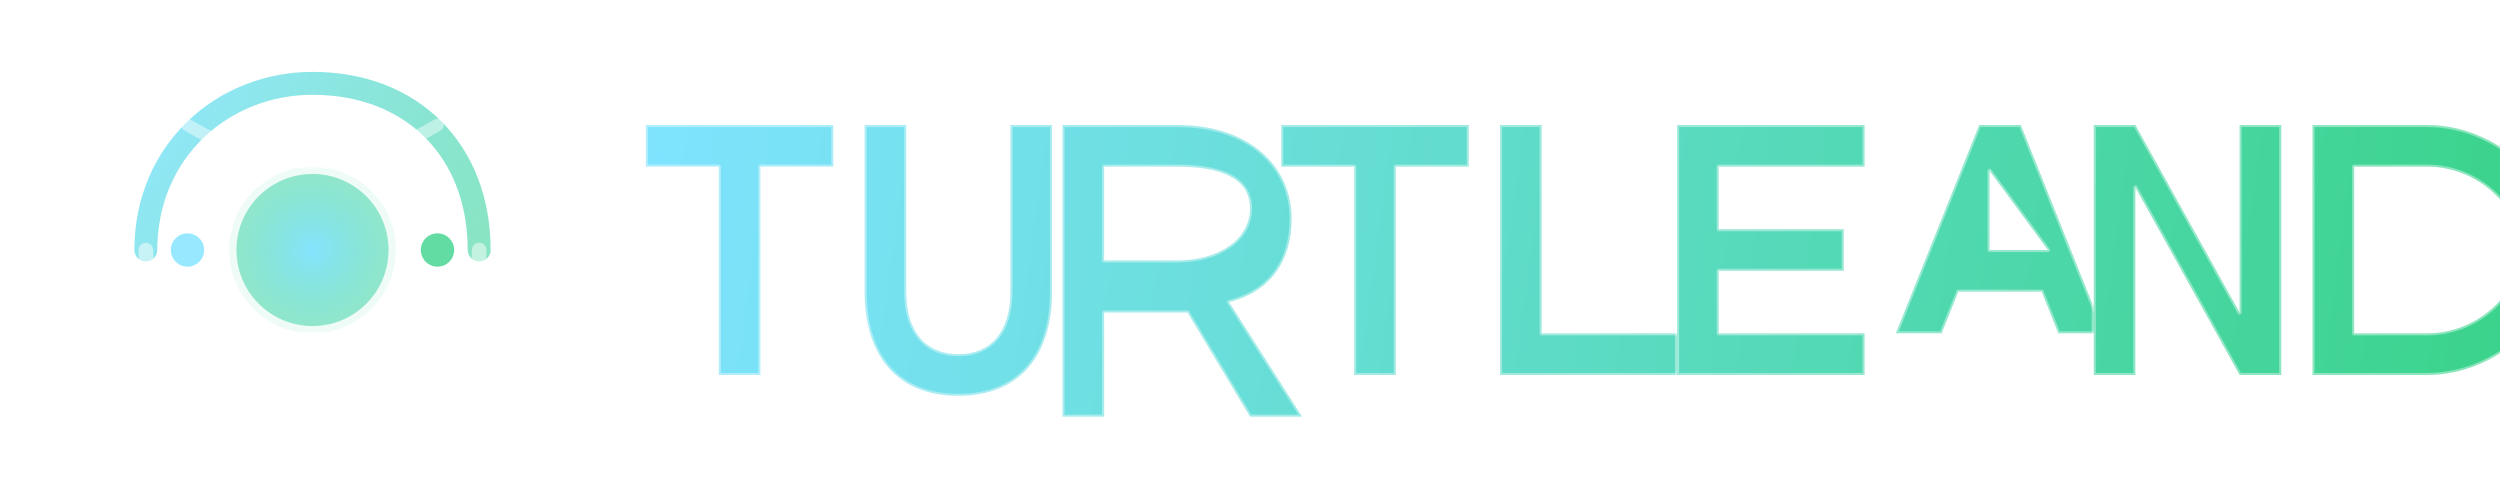
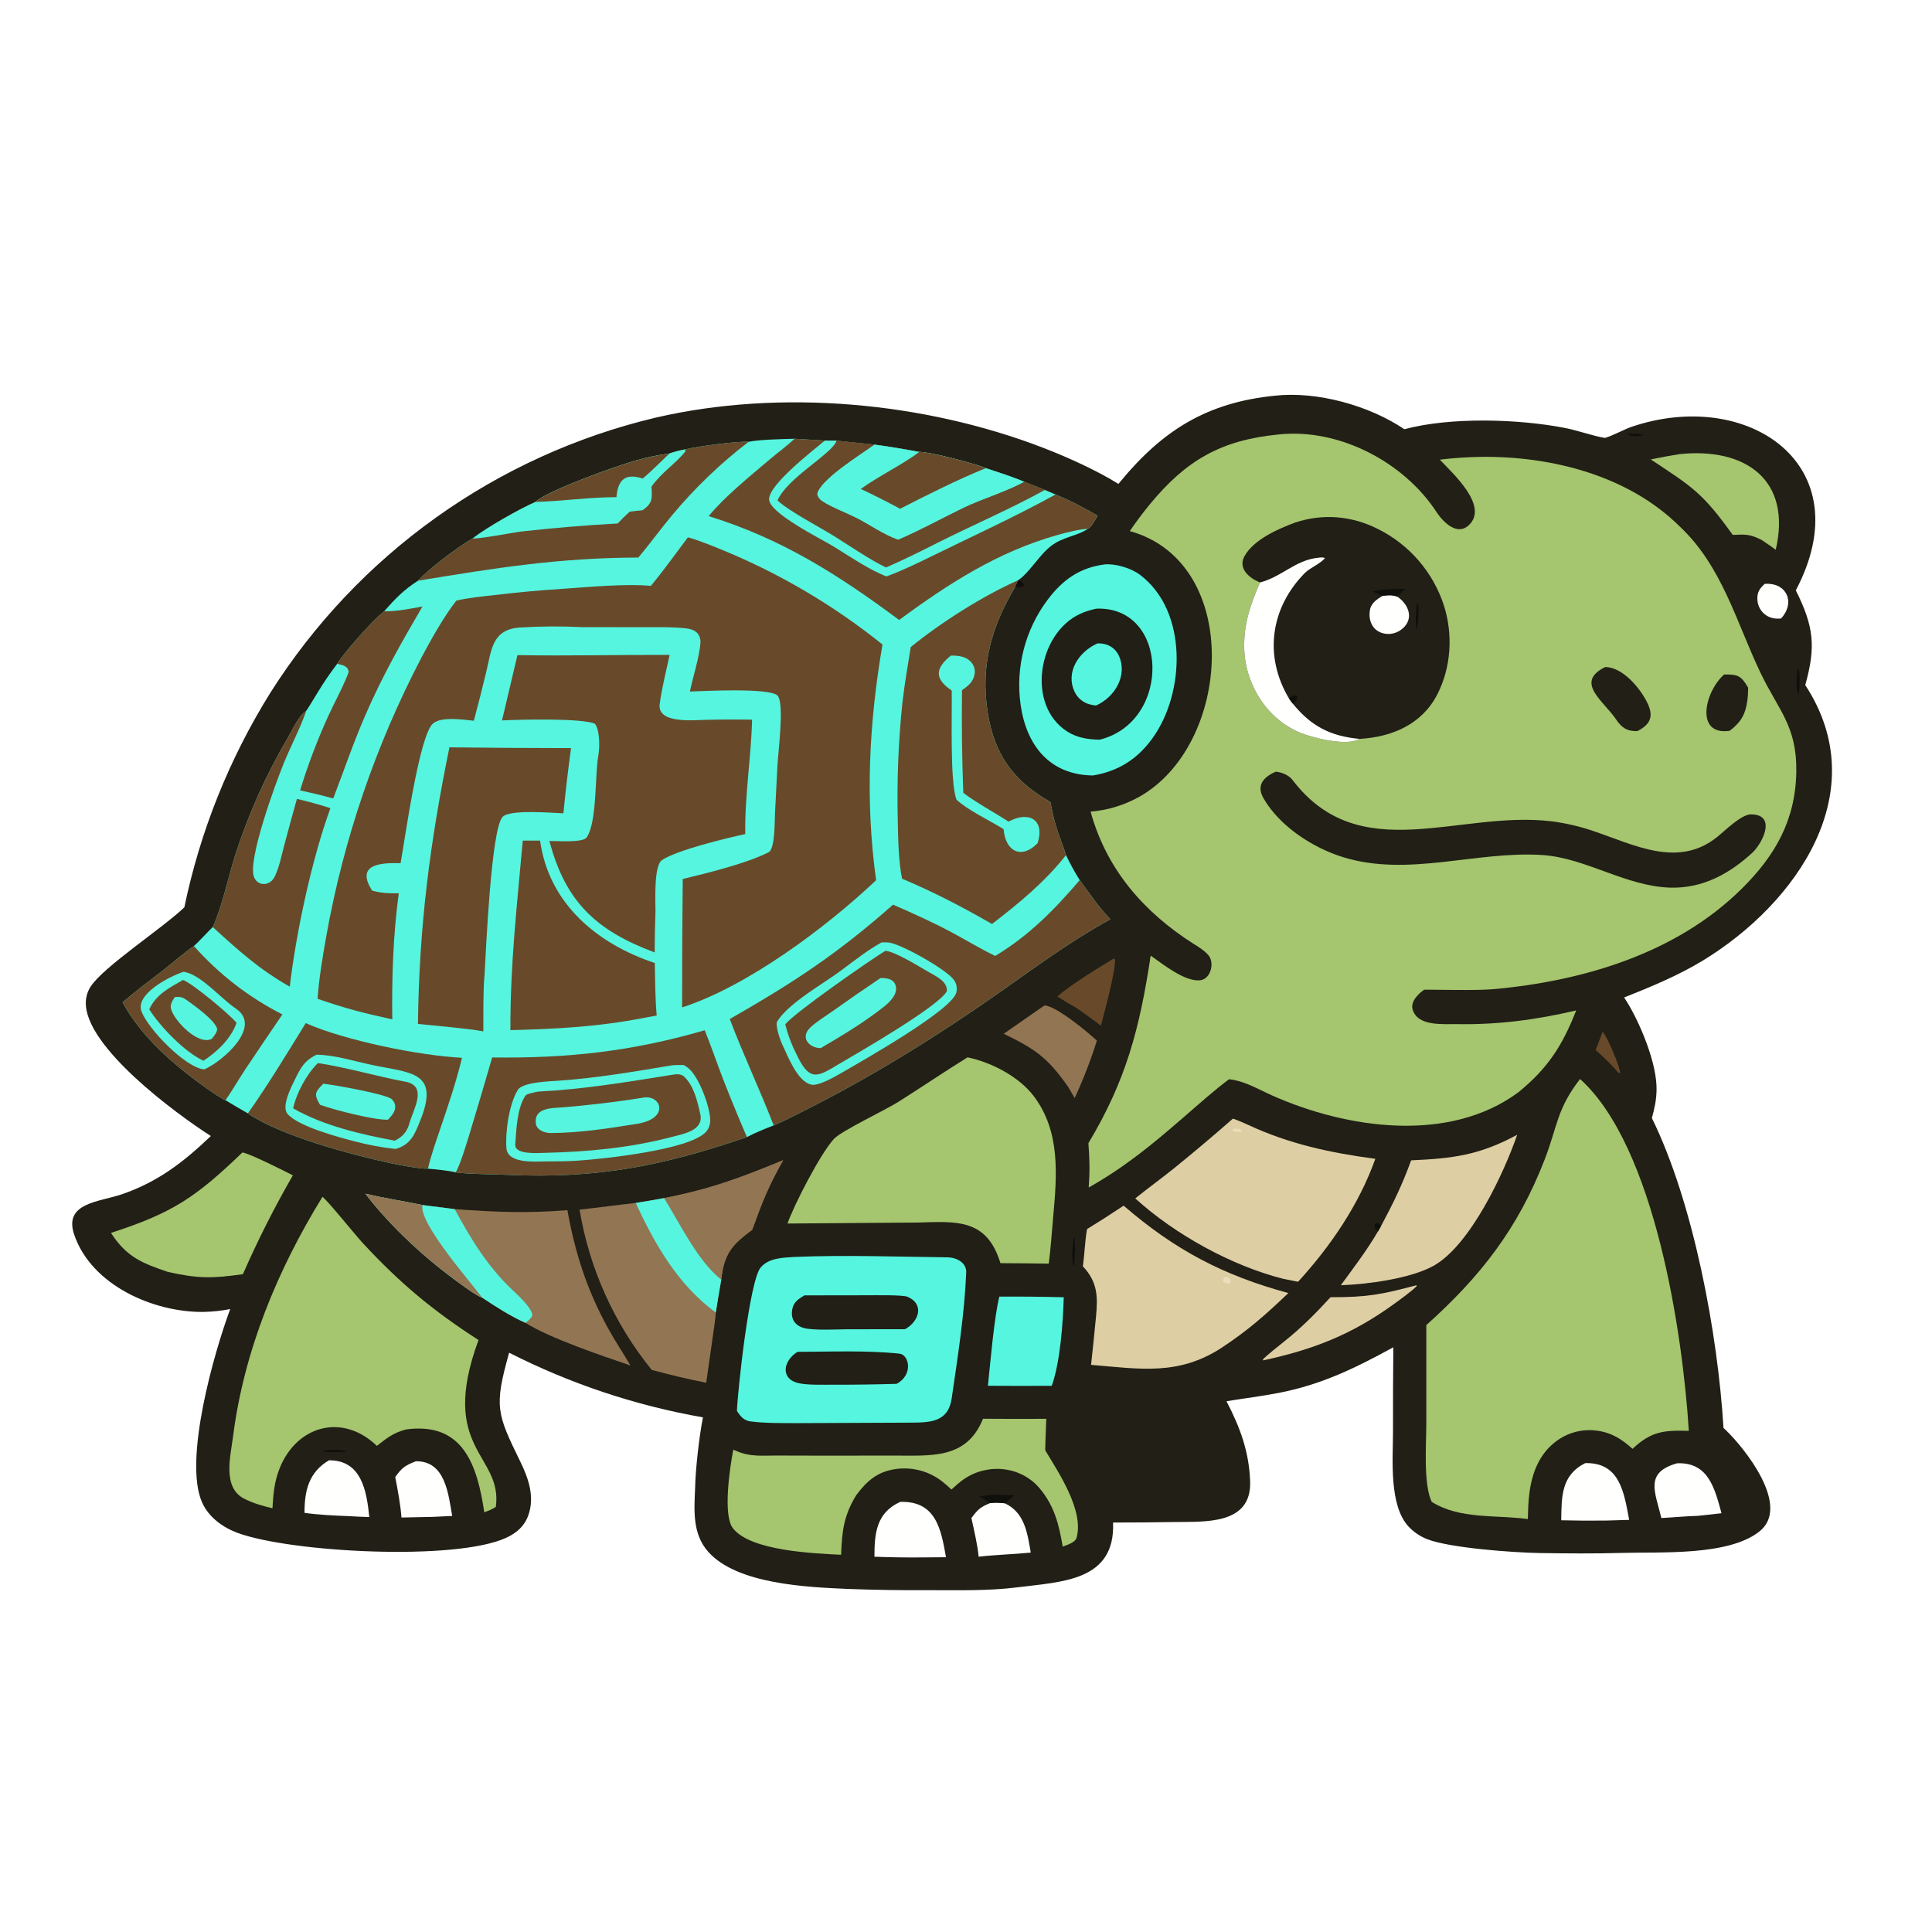
- <svg xmlns="http://www.w3.org/2000/svg" width="240" height="48" viewBox="0 0 240 48" fill="none">
-   <defs>
-     <radialGradient id="orbitCore" cx="0" cy="0" r="1" gradientUnits="userSpaceOnUse" gradientTransform="translate(30 24) scale(10)">
-       <stop stop-color="#7FE3FF" stop-opacity="0.95" />
-       <stop offset="1" stop-color="#3BD38C" stop-opacity="0.5" />
-     </radialGradient>
-     <linearGradient id="orbitArc" x1="12" y1="12" x2="48" y2="36" gradientUnits="userSpaceOnUse">
-       <stop stop-color="#7FE3FF" stop-opacity="0.85" />
-       <stop offset="1" stop-color="#3BD38C" stop-opacity="0.6" />
-     </linearGradient>
-     <linearGradient id="wordGradient" x1="62" y1="12" x2="240" y2="36" gradientUnits="userSpaceOnUse">
-       <stop stop-color="#7FE3FF" />
-       <stop offset="1" stop-color="#3BD38C" />
-     </linearGradient>
-   </defs>
-   <g id="mark" stroke-linecap="round" stroke-linejoin="round">
-     <circle cx="30" cy="24" r="8" fill="url(#orbitCore)" stroke="rgba(255,255,255,0.85)" stroke-width="1.4" />
-     <path d="M14 24c0-9.5 7.4-16 16-16 9.6 0 16 6.5 16 16" stroke="url(#orbitArc)" stroke-width="2.2" />
-     <path d="M14 24c0 9.5 7.4 16 16 16 9.6 0 16-6.5 16-16" stroke="rgba(255,255,255,0.5)" stroke-width="1.4" />
-     <path d="M18 12c4 2.4 8 3.6 12 3.6s8-1.2 12-3.6" stroke="rgba(255,255,255,0.45)" stroke-width="1.2" />
-     <path d="M18 36c4-2.4 8-3.6 12-3.6s8 1.2 12 3.6" stroke="rgba(255,255,255,0.45)" stroke-width="1.2" />
-     <circle cx="18" cy="24" r="1.6" fill="#7FE3FF" fill-opacity="0.8" />
-     <circle cx="42" cy="24" r="1.6" fill="#3BD38C" fill-opacity="0.8" />
-   </g>
-   <g id="wordmark" fill="url(#wordGradient)" stroke="rgba(255,255,255,0.4)" stroke-width="0.4" stroke-linejoin="round">
-     <path d="M62 12h18v4h-7v20h-4V16h-7z" />
-     <path d="M83 12h4v16c0 4 2 6 5 6s5-2 5-6V12h4v16c0 6-3 10-9 10s-9-4-9-10z" />
-     <path d="M102 12h11c7 0 11 4 11 9 0 4-2 7-6 8l7 11h-5l-6-10h-8v10h-4zm4 4v9h7c4 0 7-2 7-5 0-3-3-4-7-4z" />
-     <path d="M123 12h18v4h-7v20h-4V16h-7z" />
-     <path d="M144 12h4v20h14v4h-18z" />
-     <path d="M161 12h18v4h-14v6h12v4h-12v6h14v4h-18z" />
-     <path d="M182 32l8-20h4l8 20h-4.4l-1.6-4h-8l-1.6 4H182zm9-8h5.6L191 16.4z" />
-     <path d="M201 12h4l10 18V12h4v24h-4l-10-18v18h-4z" />
-     <path d="M222 12h11c7 0 13 6 13 12s-6 12-13 12h-11zm4 4v16h7c5 0 9-4 9-8s-4-8-9-8z" />
-   </g>
+ <svg xmlns="http://www.w3.org/2000/svg" width="512" height="512" viewBox="0 0 512 512">
+   <path fill="#211F16" transform="scale(0.5 0.5)" d="M675.838 209.71C698.229 207.29 725.657 214.917 744.348 227.498C768.819 220.929 804.841 222.023 829.505 226.832C836.321 228.161 844.274 231.079 850.641 232.113C854.573 231.028 861.064 227.478 864.713 226.238C926.287 205.298 986.941 246.278 951.823 312.902C961.458 332.17 962.49 342.819 956.827 363.102C993.821 419.636 952.211 478.799 902.655 509.051C889.632 517.002 874.946 523.07 860.821 528.681C861.796 530.152 862.727 531.652 863.612 533.179C870.251 544.748 878.253 564.297 878.01 577.68C877.911 583.16 876.951 587.367 875.535 592.608C897.623 637.534 910.45 706.844 913.49 756.834C913.846 757.163 914.198 757.494 914.549 757.828C924.75 767.577 949.281 798.2 932.667 811.598C916.293 824.804 880.153 822.469 859.996 823.065C845.422 823.496 830.694 823.364 816.116 823.143C802.461 822.929 768.509 820.512 756.477 815.809C752.738 814.349 749.369 812.078 746.613 809.159C736.123 797.921 738.286 773.582 738.321 759.056C738.284 744.066 738.341 729.076 738.494 714.087C718.438 725.051 700.527 733.864 677.842 738.248C668.535 740.046 659.398 741.162 650.067 742.683C657.26 756.556 661.981 769.175 662.599 785.029C663.505 808.312 638.719 806.448 622.763 806.703C611.826 806.888 600.887 806.98 589.948 806.978C591.201 838.045 562.824 838.332 539.173 841.326C523.871 843.263 507.748 842.827 492.304 842.819C477.99 842.919 463.675 842.702 449.37 842.167C427.447 841.188 390.601 839.66 375.333 822.435C366.973 813.004 367.895 800.617 368.423 788.875C368.566 779.04 370.649 760.811 372.584 751.233C336.833 744.963 302.212 733.415 269.856 716.968C261.698 745.876 263.416 749.327 275.931 775.02C280.221 783.829 283.503 793.588 279.969 803.284C277.899 808.961 273.753 812.533 268.372 815.028C241.429 827.516 153.872 822.804 125.894 812.453C118.07 809.559 110.56 804.119 107.106 796.311C97.176 773.872 113.437 716.881 122.023 693.832C117.412 694.729 112.734 695.235 108.038 695.342C81.588 695.72 48.513 681.335 39.343 654.425C33.539 637.393 52.695 637.096 64.721 632.946C83.798 626.361 97.35 615.893 111.742 602.12C93.482 590.417 44.823 554.748 45.484 531.184C45.562 528.203 46.471 525.302 48.108 522.81C55.001 512.292 86.248 491.894 97.704 480.904C106.067 440.637 121.482 402.165 143.237 367.263C189.692 293.782 263.06 241.4 347.644 221.324C413.658 206.055 489.883 212.995 553.053 237.403C565.751 242.31 581.25 249.277 592.797 256.488C593.095 256.113 593.396 255.741 593.7 255.372C616.356 227.915 639.868 213.295 675.838 209.71Z" />
+   <path fill="#56F5DF" transform="scale(0.5 0.5)" d="M421.13 232.535C426.529 232.923 431.821 233.16 437.201 233.504L443.395 233.549C450.111 234.367 456.685 234.879 463.357 235.639C471.654 236.743 479.001 237.998 487.238 239.537C493.038 239.453 516.998 245.835 522.552 248.133C528.973 250.269 536.793 252.755 542.931 255.387C545.569 256.472 551.566 258.627 553.771 259.708L559.416 262.117C567.082 265.163 574.66 269.188 581.798 273.336C580.585 275.324 578.42 279.549 576.479 280.378C570.727 284.2 563.472 284.506 557.227 289.268C550.663 294.272 545.867 303.245 539.729 307.484L538.185 310.828C525.538 332.179 519.512 352.731 523.552 377.87C527.001 399.328 536.561 413.213 555.302 424.201C555.772 424.478 556.244 424.751 556.718 425.022C557.926 431.201 558.765 435.17 560.782 441.219C561.564 443.566 564.588 451.361 565.006 453.228C567.173 457.781 569.598 462.207 572.269 466.484C578.39 474.658 581.244 479.484 588.505 487.223C566.391 499.452 548.886 512.607 528.326 527.001C497.485 548.594 464.769 569.001 431.238 586.148C425.303 589.183 415.967 594.037 410.062 596.487C405.349 598.305 400.37 600.331 395.885 602.668C351.482 617.914 316.522 624.892 268.94 622.694C261.88 622.368 248.062 622.342 241.588 621.379C238.171 620.515 230.395 619.701 226.854 619.431C222.882 619.632 211.374 617.448 207.035 616.511C186.294 612.031 148.931 602.144 131.379 590.123C127.385 587.859 123.425 585.534 119.503 583.148C117.87 582.659 111.241 578.084 109.606 576.922C92.58 564.818 74.938 549.815 64.964 531.226C72.019 525.212 79.169 519.857 86.481 514.208C91.973 509.966 97.015 505.374 102.765 501.402C104.812 499.694 110.252 493.75 112.755 491.352C117.593 480.964 120.922 465.168 124.478 453.811C131.434 431.994 140.8 411.02 152.403 391.278C155.107 386.63 158.104 379.692 162.368 376.649C162.923 376.01 167.454 368.533 168.142 367.392C171.581 361.688 174.708 357.121 178.727 351.818C182.234 346.048 198.264 327.877 203.613 324.022C209.467 317.299 214.032 312.617 221.506 307.796C227.19 301.54 242.883 289.668 250.518 285.379C258.107 279.514 275.161 269.836 283.807 266.045C290.4 259.91 326.601 247.028 336.829 244.147C342.729 242.46 348.742 241.196 354.821 240.365C358.05 239.264 359.752 238.878 363.099 238.196C369.059 236.669 390.915 233.746 396.812 234.147C402.327 232.953 415.272 232.731 421.13 232.535Z" />
+   <path fill="#684A2A" transform="scale(0.5 0.5)" d="M421.13 232.535C426.529 232.923 431.821 233.16 437.201 233.504L443.395 233.549C450.111 234.367 456.685 234.879 463.357 235.639C471.654 236.743 479.001 237.998 487.238 239.537C493.038 239.453 516.998 245.835 522.552 248.133C528.973 250.269 536.793 252.755 542.931 255.387C545.569 256.472 551.566 258.627 553.771 259.708L559.416 262.117C567.082 265.163 574.66 269.188 581.798 273.336C580.585 275.324 578.42 279.549 576.479 280.378C573.104 280.188 564.302 282.485 560.816 283.46C529.085 292.336 502.773 309.278 476.572 328.608C444.164 304.541 414.45 285.594 375.614 273.551C384.079 263.193 397.394 252.538 407.586 243.817C412.044 240.003 416.808 236.656 421.13 232.535Z" />
+   <path fill="#56F5DF" transform="scale(0.5 0.5)" d="M463.357 235.639C471.654 236.743 479.001 237.998 487.238 239.537C493.038 239.453 516.998 245.835 522.552 248.133C528.973 250.269 536.793 252.755 542.931 255.387C533.335 260.736 520.5 264.47 510.715 269.207C498.75 275 488.451 280.789 476.094 286.117C468.181 283.495 460.764 277.95 453.221 274.229C447.696 271.503 441.583 269.308 436.398 266.083C434.673 265.01 433.483 263.856 433.058 261.857C434.52 254.141 456.398 240.74 463.357 235.639Z" />
+   <path fill="#684A2A" transform="scale(0.5 0.5)" d="M487.238 239.537C493.038 239.453 516.998 245.835 522.552 248.133C507.389 254.239 491.695 262.209 477.063 269.653C470.212 265.966 463.264 262.463 456.226 259.148C465.995 252.162 478.864 245.942 487.238 239.537Z" />
+   <path fill="#684A2A" transform="scale(0.5 0.5)" d="M443.395 233.549C450.111 234.367 456.685 234.879 463.357 235.639C456.398 240.74 434.52 254.141 433.058 261.857C433.483 263.856 434.673 265.01 436.398 266.083C441.583 269.308 447.696 271.503 453.221 274.229C460.764 277.95 468.181 283.495 476.094 286.117C488.451 280.789 498.75 275 510.715 269.207C520.5 264.47 533.335 260.736 542.931 255.387C545.569 256.472 551.566 258.627 553.771 259.708C535.343 269.86 516.421 277.905 497.654 287.338C488.337 292.022 479.191 296.633 469.611 300.777C461.376 296.871 450.332 289.308 442.26 284.258C434.477 279.389 418.269 271.031 412.093 265.238C417.382 253.084 441.328 240.405 443.395 233.549Z" />
+   <path fill="#56F5DF" transform="scale(0.5 0.5)" d="M437.201 233.504L443.395 233.549C441.328 240.405 417.382 253.084 412.093 265.238C418.269 271.031 434.477 279.389 442.26 284.258C450.332 289.308 461.376 296.871 469.611 300.777C479.191 296.633 488.337 292.022 497.654 287.338C516.421 277.905 535.343 269.86 553.771 259.708L559.416 262.117C538.313 273.744 516.016 283.93 494.373 294.542C486.511 298.397 478.032 302.509 469.837 305.508C460.608 302.005 450.18 294.77 441.668 289.56C435.072 285.523 407.746 272.07 407.641 264.629C407.531 256.766 430.965 238.769 437.201 233.504Z" />
+   <path fill="#684A2A" transform="scale(0.5 0.5)" d="M572.269 466.484C578.39 474.658 581.244 479.484 588.505 487.223C566.391 499.452 548.886 512.607 528.326 527.001C497.485 548.594 464.769 569.001 431.238 586.148C425.303 589.183 415.967 594.037 410.062 596.487C402.8 577.654 394.165 559.53 386.788 540.117C420.766 520.635 443.637 505.725 473.336 479.482C484.035 484.16 493.842 488.543 504.164 494.03C511.931 498.16 519.619 502.883 527.487 506.668C545.386 495.88 558.778 482.295 572.269 466.484Z" />
+   <path fill="#56F5DF" transform="scale(0.5 0.5)" d="M467.254 499.499C468.34 499.47 470.488 499.457 471.449 499.616C478.452 500.771 502.187 514.182 505.754 519.597C507.028 521.512 507.43 523.877 506.862 526.106C504.394 535.627 456.068 562.822 445.265 569.075C441.814 571.033 433.573 575.808 429.849 574.851C422.509 572.965 417.663 559.959 414.646 553.65C413.635 551.616 410.717 543.33 411.949 541.355C418.089 531.512 436.878 521.087 445.813 514.372C453.92 508.279 460.104 503.451 467.254 499.499Z" />
+   <path fill="#684A2A" transform="scale(0.5 0.5)" d="M469.237 503.961C474.04 504.172 486.976 512.138 491.799 514.96C495.88 517.347 502.209 520.027 501.865 525.288C497.959 533.21 454.283 558.318 444.197 564.232C433.867 570.393 429.56 573.338 423.198 560.92C419.943 554.565 417.993 549.858 416.21 542.898C421.271 536.618 460.41 509.408 469.237 503.961Z" />
+   <path fill="#56F5DF" transform="scale(0.5 0.5)" d="M466.673 518.398C469.373 518.296 472.959 518.661 474.325 521.403C476.619 526.011 472.164 530.645 468.853 533.288C458.28 541.727 446.63 548.698 434.986 555.531C428.565 555.417 424.108 549.776 429.369 544.704C432.516 541.672 437.866 538.363 441.569 535.754C449.853 529.848 458.221 524.062 466.673 518.398Z" />
+   <path fill="#684A2A" transform="scale(0.5 0.5)" d="M482.705 342.967C498.736 329.909 520.873 315.851 539.729 307.484L538.185 310.828C525.538 332.179 519.512 352.731 523.552 377.87C527.001 399.328 536.561 413.213 555.302 424.201C555.772 424.478 556.244 424.751 556.718 425.022C557.926 431.201 558.765 435.17 560.782 441.219C561.564 443.566 564.588 451.361 565.006 453.228C553.713 467.523 540.136 478.702 525.777 489.735C509.676 480.495 495.16 472.938 478.094 465.717C476.218 456.418 476.016 444.352 475.832 434.817C475.319 414.01 476.141 393.191 478.293 372.489C479.371 362.879 481.191 352.591 482.705 342.967Z" />
+   <path fill="#56F5DF" transform="scale(0.5 0.5)" d="M503.998 347.477C508.211 347.407 512.695 347.982 515.325 351.721C516.467 353.369 516.905 355.405 516.54 357.377C515.797 361.603 513.038 363.535 509.877 365.863C509.646 383.988 509.876 402.117 510.566 420.231C517.5 425.469 526.938 430.595 534.57 435.46C545.303 429.676 553.896 434.365 549.989 446.847C541.425 455.749 532.855 451.292 531.941 439.475C524.694 434.924 512.771 429.329 506.956 423.823C503.39 414.432 504.681 378.488 504.42 365.987C495.062 359.681 495.679 354.17 503.998 347.477Z" />
+   <path fill="#684A2A" transform="scale(0.5 0.5)" d="M373.518 546.063C376.94 554.485 379.9 563.258 383.174 571.771C387.231 582.143 391.469 592.444 395.885 602.668C351.482 617.914 316.522 624.892 268.94 622.694C261.88 622.368 248.062 622.342 241.588 621.379C244.106 616.859 247.371 605.827 248.994 600.586C253.037 587.243 256.994 573.874 260.864 560.48C301.001 560.965 334.684 557.326 373.518 546.063Z" />
+   <path fill="#56F5DF" transform="scale(0.5 0.5)" d="M355.932 564.681C357.762 564.424 360.467 564.508 362.39 564.495C363.249 565.006 364.075 565.514 364.849 566.15C370.45 570.762 376.013 585.82 376.411 593.11C376.556 595.777 375.813 598.297 373.898 600.211C364.548 609.554 320.396 614.157 306.626 615.144C300.72 615.568 294.793 615.554 288.875 615.58C282.967 615.642 269.027 616.75 268.402 608.518C267.754 599.967 269.864 584.866 274.535 577.587C277.173 573.477 291.634 573.112 296.497 572.767C316.548 571.344 336.139 567.967 355.932 564.681Z" />
+   <path fill="#684A2A" transform="scale(0.5 0.5)" d="M356.182 569.67C358.289 569.31 360.865 569.004 362.565 570.6C367.78 575.47 369.672 583.756 371.169 590.496C373.101 599.194 362.413 600.915 356.091 602.588C334.041 608.423 311.506 610.493 288.76 611.03C285.349 611.084 272.667 612.2 273.092 606.603C273.69 598.705 274.008 587.289 278.533 580.67C279.224 579.659 283.828 578.863 285.256 578.565C309.275 577.356 332.496 573.467 356.182 569.67Z" />
+   <path fill="#56F5DF" transform="scale(0.5 0.5)" d="M341.587 581.678C350.437 580.593 355.055 592.868 337.53 595.671C322.13 598.135 307.726 600.404 291.875 600.543C288.411 600.482 284.405 598.922 283.995 595.414C283.033 587.197 292.171 587.363 297.514 586.971C301.758 586.659 304.86 586.347 308.445 585.984C319.533 584.882 330.585 583.446 341.587 581.678Z" />
+   <path fill="#684A2A" transform="scale(0.5 0.5)" d="M162.046 542.276C182.575 551.428 222.41 559.549 244.864 560.655C241.638 574.077 237.631 585.6 233.208 598.677C231.32 604.259 227.988 613.733 226.854 619.431C222.882 619.632 211.374 617.448 207.035 616.511C186.294 612.031 148.931 602.144 131.379 590.123C142.125 574.923 152.236 558.173 162.046 542.276Z" />
+   <path fill="#56F5DF" transform="scale(0.5 0.5)" d="M167.764 559.031C176.941 559.047 187.922 562.481 197.04 564.421C217.754 568.828 233.396 567.696 222.619 594.233C219.729 601.348 217.657 606.701 209.681 608.976C202.379 608.202 195.148 606.861 188.053 604.965C179.896 602.861 158.026 597.073 152.375 590.373C149.137 586.534 154.117 576.601 156.151 572.49C159.22 566.289 161.009 562.319 167.764 559.031Z" />
+   <path fill="#684A2A" transform="scale(0.5 0.5)" d="M168.499 563.454C183.69 565.749 199.549 570.459 214.862 573.327C226.886 575.579 219.045 588.017 217.074 595.121C215.776 599.799 213.614 602.365 209.296 604.583C191.562 601.345 170.995 596.505 155.371 587.443C157.132 579.338 162.533 569.265 168.499 563.454Z" />
+   <path fill="#56F5DF" transform="scale(0.5 0.5)" d="M171.335 574.409C176.628 574.881 204.842 579.925 207.654 582.611C208.777 583.684 209.458 584.985 209.48 586.559C209.519 589.395 207.414 591.573 205.605 593.472C198.281 593.743 176.806 588.188 169.591 585.54C166.248 579.829 167 578.842 171.335 574.409Z" />
+   <path fill="#684A2A" transform="scale(0.5 0.5)" d="M363.099 238.196C369.059 236.669 390.915 233.746 396.812 234.147C381.941 245.53 368.379 258.53 356.376 272.907C350.188 280.306 344.394 288.309 338.349 295.504C295.981 295.633 262.383 301.083 221.506 307.796C227.19 301.54 242.883 289.668 250.518 285.379C258.107 279.514 275.161 269.836 283.807 266.045C290.4 259.91 326.601 247.028 336.829 244.147C342.729 242.46 348.742 241.196 354.821 240.365C358.05 239.264 359.752 238.878 363.099 238.196Z" />
+   <path fill="#56F5DF" transform="scale(0.5 0.5)" d="M363.099 238.196L363.247 239.317C357.983 245.82 350.811 250.211 345.299 257.933C345.606 264.158 346.073 266.652 340.518 270.443C338.32 270.664 335.917 270.853 333.755 271.211C331.284 273.415 329.662 275.03 327.395 277.449C310.504 278.378 293.641 279.779 276.828 281.652C271.421 282.301 254.612 285.657 250.518 285.379C258.107 279.514 275.161 269.836 283.807 266.045C290.4 259.91 326.601 247.028 336.829 244.147C342.729 242.46 348.742 241.196 354.821 240.365C358.05 239.264 359.752 238.878 363.099 238.196Z" />
+   <path fill="#684A2A" transform="scale(0.5 0.5)" d="M283.807 266.045C290.4 259.91 326.601 247.028 336.829 244.147C342.729 242.46 348.742 241.196 354.821 240.365C350.714 244.246 344.852 250.164 340.684 253.623C331.456 250.669 327.535 254.148 326.738 263.501C312.523 263.522 298.025 265.616 283.807 266.045Z" />
+   <path fill="#684A2A" transform="scale(0.5 0.5)" d="M64.964 531.226C72.019 525.212 79.169 519.857 86.481 514.208C91.973 509.966 97.015 505.374 102.765 501.402C115.992 516.326 131.905 528.632 149.677 537.679C143.058 547.358 136.491 557.073 129.976 566.822C126.638 571.898 122.854 578.37 119.503 583.148C117.87 582.659 111.241 578.084 109.606 576.922C92.58 564.818 74.938 549.815 64.964 531.226Z" />
+   <path fill="#56F5DF" transform="scale(0.5 0.5)" d="M97.394 515.046C98.05 515.173 98.698 515.339 99.334 515.543C107.987 518.238 117.374 529.434 124.969 534.531C139.323 544.164 117.869 562.654 108.235 566.817C98.098 565.78 78.769 545.61 75.051 536.251C71.302 526.813 90.444 517.228 97.394 515.046Z" />
+   <path fill="#684A2A" transform="scale(0.5 0.5)" d="M97.019 519.389C102.271 521.407 121.804 537.698 125.376 542.133C122.376 550.616 115.185 557.367 107.83 562.221C97.91 557.663 84.832 544.04 79.114 534.983C82.709 527.055 89.768 523.529 97.019 519.389Z" />
+   <path fill="#56F5DF" transform="scale(0.5 0.5)" d="M92.697 528.442C95.438 528.309 96.513 528.35 98.844 529.996C102.787 532.78 114.143 540.854 115.148 545.48C114.77 547.682 113.619 548.814 112.253 550.63C104.965 554.232 92.583 541.282 90.662 534.874C89.955 532.517 91.428 530.274 92.697 528.442Z" />
+   <path fill="#684A2A" transform="scale(0.5 0.5)" d="M112.755 491.352C117.593 480.964 120.922 465.168 124.478 453.811C131.434 431.994 140.8 411.02 152.403 391.278C155.107 386.63 158.104 379.692 162.368 376.649C159.044 386.24 154.156 395.311 150.328 404.717C146.299 414.616 130.875 456.321 134.705 465.052C135.353 466.531 136.479 467.712 138.031 468.255C139.759 468.86 141.576 468.504 143.093 467.552C144.397 466.733 145.214 465.46 145.848 464.088C148.15 459.105 149.263 453.215 150.682 447.913C152.849 439.73 155.079 431.564 157.374 423.415C163.796 424.996 168.84 426.299 175.123 428.338C165.263 455.377 156.935 494.374 153.568 522.958C137.257 513.649 126.548 503.945 112.755 491.352Z" />
+   <path fill="#684A2A" transform="scale(0.5 0.5)" d="M203.613 324.022C210.616 324.011 217.073 322.713 223.92 321.443C212.489 340.989 202.773 358.096 193.65 379.053C187.113 394.07 182.414 408.155 176.621 423.209C170.332 421.482 165.459 420.313 159.063 418.946C163.161 405.489 168.147 392.318 173.988 379.521C177.393 372.035 181.482 364.848 184.44 357.219C185.088 355.547 184.77 355.681 184.041 354.065C182.369 352.49 181.276 352.479 178.957 351.88L178.727 351.818C182.234 346.048 198.264 327.877 203.613 324.022Z" />
+   <path fill="#684A2A" transform="scale(0.5 0.5)" d="M364.584 284.833C368.435 285.614 378.54 289.723 382.498 291.345C413.181 303.91 441.889 320.838 467.736 341.605C460.576 383.617 458.515 424.163 464.357 466.545C437.845 491.574 396.28 522.707 361.529 533.951C361.511 511.262 361.624 488.574 361.866 465.887C374.694 462.772 395.332 457.791 407.36 451.728C410.78 450.004 410.545 435.761 410.761 431.134L412.032 406.125C412.498 398.002 415.719 373.144 412.24 368.819C408.615 364.312 371.991 366.336 365.663 366.533C367.381 358.253 370.615 348.851 371.289 340.426C371.179 335.397 368.022 333.555 363.658 333.06C356.358 332.232 349.376 332.445 342.144 332.434L308.438 332.397C297.396 331.854 286.752 331.909 275.739 332.588C260.734 333.512 260.566 344.42 257.693 356.217C255.627 364.841 253.445 373.436 251.146 382.001C245.483 381.459 234.123 379.643 229.554 383.429C222.227 389.5 214.664 444.627 212.318 457.489C201.802 457.216 188.197 458.006 197.275 472.073C203.036 473.512 205.419 473.448 211.358 473.469C208.4 495.256 207.596 518.319 207.922 540.283C192.842 537.015 182.873 534.438 168.347 529.386C168.955 519.192 171.117 506.47 172.905 496.377C182.082 444.832 199.093 394.995 223.346 348.596C228.369 339.135 235.239 326.762 241.869 318.347C247.615 316.907 256.052 316.085 262.082 315.402C274.233 313.941 286.423 312.824 298.637 312.052C311.972 311.122 331.936 309.273 344.954 310.526C351.535 302.649 358.351 293.113 364.584 284.833Z" />
+   <path fill="#684A2A" transform="scale(0.5 0.5)" d="M274.254 347.226C300.181 347.703 328.669 346.997 354.922 347.112C353.107 355.538 350.759 364.748 349.653 373.207C348.277 383.737 367.654 381.636 374.149 381.53C382.301 381.325 390.457 381.295 398.61 381.442C398.149 401.626 394.75 420.503 394.995 442.069C384.787 444.319 359.355 450.361 350.91 455.83C346.489 458.693 347.401 477.351 347.416 483.125C347.161 490.349 347.017 497.577 346.983 504.806C315.966 493.255 299.665 477.929 291.206 445.73C295.534 445.706 309.007 446.768 310.978 443.826C316.553 435.504 315.244 410.605 317.136 400.37C318.059 395.374 317.738 386.452 315.3 383.597C308.538 380.55 275.063 381.367 266.075 381.84L274.254 347.226Z" />
+   <path fill="#684A2A" transform="scale(0.5 0.5)" d="M238.212 396.091C259.696 396.36 281.181 396.499 302.666 396.508C301.095 408.002 299.744 419.525 298.615 431.071C292.143 430.835 270.513 428.942 266.446 432.904C260.284 438.908 257.51 505.193 256.824 516.624C256.004 525.189 256.228 537.793 256.185 546.649C247.51 545.031 230.697 543.678 221.519 542.705C222.167 490.735 227.874 446.536 238.212 396.091Z" />
+   <path fill="#684A2A" transform="scale(0.5 0.5)" d="M277.08 445.529L286.263 445.548C290.872 478.915 316.46 500.237 347.053 510.415C347.251 519.299 347.245 529.506 348.065 538.251C344.198 538.986 340.328 539.7 336.454 540.395C314.275 544.413 292.929 545.404 270.517 546.002C270.45 510.402 273.974 480.544 277.08 445.529Z" />
+   <path fill="#A5C56E" transform="scale(0.5 0.5)" d="M677.558 230.292C709.729 226.767 744.326 244.94 761.685 271.84C765.18 276.963 772.377 284.087 778.473 278.392C789.352 268.229 769.827 250.758 763.126 243.633C770.421 242.74 777.76 242.243 785.108 242.145C822.495 241.734 863.007 252.071 890.133 278.888C912.749 299.994 920.29 329.781 933.064 356.524C942.577 376.438 952.509 384.841 952.082 409.14C951.632 434.777 940.905 453.544 922.927 471.273C888.207 505.512 838.562 520.144 791.108 524.313C781.981 525.051 764.418 524.559 754.853 524.546C751.801 526.695 747.597 530.729 748.677 534.889C751.196 544.204 764.997 542.673 772.378 542.807C793.874 543.196 814.538 540.471 835.413 535.546C828.165 554.048 820.483 566.143 804.781 578.928C767.893 606.211 713.752 598.184 674.322 580.649C667.203 577.483 659.963 573.108 652.193 572.125L651.4 572.028C644.049 577.472 634.745 585.745 627.706 591.858C610.97 606.392 596.342 618.517 577.042 629.4C577.651 620.296 577.541 614.875 576.878 605.906C596.909 572.525 604.053 545.02 609.887 506.504C616.269 510.93 628.082 520.599 636.278 519.543C641.724 518.841 644.042 510.042 640.252 506.01C638.001 503.615 635.518 502.009 632.679 500.298C606.236 483.487 586.438 460.792 578.043 430.182C586.968 429.449 595.636 426.835 603.479 422.512C653.084 395.078 658.915 298.168 598.822 281.492C602.097 276.66 605.592 271.981 609.295 267.469C628.652 243.897 647.196 233.265 677.558 230.292Z" />
+   <path fill="#211F16" transform="scale(0.5 0.5)" d="M667.824 308.72L667.153 308.436C661.806 306.124 656.14 301.111 659.577 294.844C664.434 285.992 677.404 280.315 686.483 276.96C701.243 272.047 716.532 273.405 730.317 280.377C746.964 288.639 759.578 303.261 765.308 320.94C770.208 336.3 769.166 353.81 761.726 368.186C753.507 384.067 737.613 390.659 720.556 391.631C714.042 395.736 695.671 391.102 688.926 388.269C670.977 380.731 659.684 362.121 659.441 342.888C659.283 330.346 662.881 320.042 667.824 308.72Z" />
+   <path fill="#FFFFFE" transform="scale(0.5 0.5)" d="M667.824 308.72C679.33 305.775 686.45 296.92 698.499 295.639C699.722 295.508 701.161 295.229 702.218 295.792C700.387 298.459 694.22 301.039 691.67 303.615C673.267 322.217 669.803 347.863 683.227 370.269L685.144 372.877C694.889 384.844 705.017 390.174 720.556 391.631C714.042 395.736 695.671 391.102 688.926 388.269C670.977 380.731 659.684 362.121 659.441 342.888C659.283 330.346 662.881 320.042 667.824 308.72Z" />
+   <path fill="#0F0F0C" transform="scale(0.5 0.5)" d="M683.227 370.269C684.662 369.18 685.099 368.622 686.892 368.537L687.626 369.087C687.488 371.027 686.725 371.72 685.144 372.877L683.227 370.269Z" />
+   <path fill="#FFFFFE" transform="scale(0.5 0.5)" d="M732.876 315.796C735.861 315.437 737.643 315.217 740.547 316.211C747.183 320.66 749.664 328.782 742.387 333.936C739.935 335.666 736.896 336.353 733.937 335.845C727.692 334.769 724.987 329.101 726.152 323.067C726.823 319.593 729.969 317.458 732.876 315.796Z" />
+   <path fill="#0F0F0C" transform="scale(0.5 0.5)" d="M727.511 313.507C734.572 312.068 737.588 312.136 744.812 312.127L740.547 316.211C737.643 315.217 735.861 315.437 732.876 315.796L727.511 313.507Z" />
+   <path fill="#0F0F0C" transform="scale(0.5 0.5)" d="M751.067 319.829L751.774 320.753C751.982 324.318 751.737 330.019 750.871 333.476L750.586 333.478C750.184 328.926 750.346 324.341 751.067 319.829Z" />
+   <path fill="#211F16" transform="scale(0.5 0.5)" d="M676.122 409.014C679.38 409.277 683.1 410.823 685.08 413.419C720.767 460.23 773.371 429.234 822.597 435.346C829.981 436.318 837.252 438.009 844.306 440.396C866.242 447.794 889.37 460.277 910.13 443.624C914.017 440.507 922.914 431.63 928.001 431.629C941.019 431.628 935.22 445.29 929.198 451.582C916.846 463.061 902.441 470.975 885.24 470.46C861.562 469.752 840.616 454.696 817.327 453.168C782.214 450.964 746.553 464.963 711.967 454.347C695.951 449.431 678.362 438.061 669.748 423.223C665.693 416.239 669.602 411.957 676.122 409.014Z" />
+   <path fill="#211F16" transform="scale(0.5 0.5)" d="M850.853 353.518C860.055 353.743 868.86 364.251 872.793 371.855C876.704 379.419 875.046 383.833 867.829 387.508C862.378 387.656 859.494 385.696 856.556 381.306C850.029 371.551 834.282 361.61 850.853 353.518Z" />
+   <path fill="#211F16" transform="scale(0.5 0.5)" d="M913.835 357.504C920.931 357.387 922.835 358.018 926.557 364.509C926.565 366.857 926.411 369.203 926.095 371.53C925.055 378.919 922.517 382.984 916.762 387.336C898.33 390.042 903.344 366.739 913.835 357.504Z" />
+   <path fill="#A5C56E" transform="scale(0.5 0.5)" d="M837.469 571.898C877.34 607.835 891.975 707.622 895.109 758.374C881.731 757.995 875.193 758.648 865.274 767.905C859.403 762.687 854.285 759.343 846.282 758.26C838.512 757.236 830.654 759.361 824.46 764.164C815.758 770.826 811.971 780.808 810.615 791.381C809.994 795.839 809.938 800.625 809.778 805.146C792.745 802.797 773.79 805.412 758.805 795.992C754.37 786.362 755.941 766.059 755.97 754.94L755.974 702.328C784.733 676.566 804.61 651.074 818.736 614.485C825.572 596.776 825.115 587.771 837.469 571.898Z" />
+   <path fill="#A5C56E" transform="scale(0.5 0.5)" d="M170.91 634.332C173.863 636.553 188.241 654.502 192.433 659.018C212.143 680.253 229.448 694.67 253.624 710.246C232.131 768.551 266.632 770.799 262.796 798.715C260.351 800.198 259.318 800.55 256.678 801.539C252.97 776.761 245.629 753.532 215.223 757.633C208.528 759.386 205.113 762.138 199.749 766.344C181.587 748.861 157.448 755.499 148.307 778.004C145.395 785.173 144.849 791.773 144.413 799.421C139.167 798.18 134.177 796.783 129.356 794.304C117.786 788.355 122.169 771.922 123.517 761.369C129.323 715.905 147.005 673.222 170.91 634.332Z" />
+   <path fill="#56F5DF" transform="scale(0.5 0.5)" d="M420.913 666.212C447.434 665.086 475.598 666.091 502.219 666.406C506.825 666.46 512.336 669.1 512.112 674.468C511.189 696.662 507.612 719.181 504.419 741.172C502.588 753.681 493.267 753.979 482.673 754.029L423.308 754.287C415.442 754.254 405.413 754.418 397.67 753.36C394.23 752.89 392.378 750.599 390.588 747.861C390.949 737.32 397.246 678.79 403.165 671.793C407.451 666.727 414.822 666.606 420.913 666.212Z" />
+   <path fill="#211F16" transform="scale(0.5 0.5)" d="M426.361 686.574L459.923 686.523C463.438 686.533 478.503 686.244 481.009 687.323C490.114 691.241 487.056 700.447 479.729 704.498L448.851 704.544C441.961 704.61 435.093 705.094 428.238 704.292C422.029 703.565 418.499 699.565 420.078 693.262C420.94 689.819 423.53 688.309 426.361 686.574Z" />
+   <path fill="#211F16" transform="scale(0.5 0.5)" d="M422.691 716.516C440.274 716.446 459.459 715.65 476.76 717.469C481.809 718 484.245 728.622 475.228 733.461C464.063 733.799 452.894 733.953 441.723 733.922C436.671 733.905 428.169 734.192 423.404 733.143C413.384 730.936 415.049 721.223 422.691 716.516Z" />
+   <path fill="#A5C56E" transform="scale(0.5 0.5)" d="M512.82 560.414C525.42 563.003 540.086 570.619 547.957 581.03C562.125 599.773 560.217 622.848 558.216 644.904C557.466 653.172 556.937 661.598 555.864 669.755C547.384 669.574 538.75 669.581 530.257 669.506C523.053 645.935 507.294 647.34 486.459 647.972L417.376 648.495C420.921 638.465 434.823 611.408 442.052 603.595C445.952 599.379 469.154 588.42 475.982 584.109C487.992 576.527 500.729 567.903 512.82 560.414Z" />
+   <path fill="#56F5DF" transform="scale(0.5 0.5)" d="M585.365 299.166C591.15 298.575 599.507 301.132 604.107 304.577C629.673 323.724 628.207 367.038 610.985 391.087C602.866 402.424 592.737 408.723 579.398 411.012C556.449 410.811 543.989 395.174 540.932 373.467C538.167 353.716 543.356 333.676 555.36 317.75C563.332 307.217 572.167 300.957 585.365 299.166Z" />
+   <path fill="#211F16" transform="scale(0.5 0.5)" d="M581.058 322.603C619.659 321.089 621.223 382.593 582.78 392.066C576.615 391.894 570.905 391.085 565.644 387.717C543.753 373.704 550.139 335.642 572.476 325.375C575.5 323.985 577.859 323.357 581.058 322.603Z" />
+   <path fill="#56F5DF" transform="scale(0.5 0.5)" d="M581.764 340.987C583.442 341.046 584.838 341.108 586.451 341.643C589.343 342.592 591.712 344.7 592.99 347.464C597.79 357.982 590.941 369.482 580.917 373.938C579.629 373.773 578.41 373.59 577.16 373.22C573.883 372.23 571.164 369.925 569.652 366.854C564.489 356.261 571.801 345.346 581.764 340.987Z" />
+   <path fill="#DECEA3" transform="scale(0.5 0.5)" d="M653.479 592.889C655.891 593.717 659.164 595.103 661.531 596.204C683.43 606.397 705.089 611.015 728.953 614.199C720.33 638.43 705.259 660.498 688.005 679.373L680.3 677.839C652.813 670.957 622.575 654.187 601.704 635.169C608.432 629.775 615.533 624.625 622.373 619.132C632.909 610.585 643.28 601.836 653.479 592.889Z" />
+   <path fill="#EADFBB" transform="scale(0.5 0.5)" d="M654.348 598.193C655.873 598.339 657.166 598.23 658.244 599.204L657.832 600.083C655.592 599.945 655.459 599.922 653.301 599.304L653.195 598.744L654.348 598.193Z" />
+   <path fill="#927552" transform="scale(0.5 0.5)" d="M351.976 635.023C376.882 630.133 391.929 624.447 415.086 614.945C407.153 629.049 404.187 636.603 398.688 651.804C389.534 658.675 384.423 663.203 382.644 675.399C382.507 676.35 382.388 677.304 382.288 678.26C381.267 684.051 380.298 689.851 379.38 695.66C379.437 697.494 378.2 705.558 377.885 707.785L374.307 732.894C364.604 730.959 354.971 728.685 345.427 726.077C325.526 701.561 312.344 672.291 307.176 641.141C317.114 640.06 327.026 638.656 336.964 637.581C341.98 636.799 346.984 635.946 351.976 635.023Z" />
+   <path fill="#927552" transform="scale(0.5 0.5)" d="M351.976 635.023C376.882 630.133 391.929 624.447 415.086 614.945C407.153 629.049 404.187 636.603 398.688 651.804C389.534 658.675 384.423 663.203 382.644 675.399C382.507 676.35 382.388 677.304 382.288 678.26C369.74 668.322 360.524 648.749 351.976 635.023Z" />
+   <path fill="#56F5DF" transform="scale(0.5 0.5)" d="M336.964 637.581C341.98 636.799 346.984 635.946 351.976 635.023C360.524 648.749 369.74 668.322 382.288 678.26C381.267 684.051 380.298 689.851 379.38 695.66C359.384 681.072 347.019 659.465 336.964 637.581Z" />
+   <path fill="#DECEA3" transform="scale(0.5 0.5)" d="M595.539 639.022C622.558 662.361 648.18 675.968 682.86 685.345C670.544 697.08 661.589 705.034 647.354 714.429C624.532 729.207 604.446 725.583 578.293 723.401C579.207 714.991 580.061 706.554 580.878 698.138C581.922 687.388 581.822 679.513 573.953 671.206C574.86 664.605 575.001 658.019 576.148 651.451C582.694 647.438 589.159 643.294 595.539 639.022Z" />
+   <path fill="#EADFBB" transform="scale(0.5 0.5)" d="M649.364 676.629C650.057 676.862 651.033 677.321 651.733 677.621C652.539 679.223 652.405 678.351 651.745 680.371C650.294 680.154 649.578 680.161 648.311 679.392C648.116 677.886 648.27 678.262 649.364 676.629Z" />
+   <path fill="#A5C56E" transform="scale(0.5 0.5)" d="M521.014 751.965C532.195 752.051 543.377 752.062 554.559 751.998C554.403 757.678 554.057 762.918 553.994 768.712C560.744 779.991 574.812 800.676 570.557 815.202C569.876 817.527 565.502 818.881 563.255 819.759C561.306 808.193 558.932 798.439 551.301 789.16C541.346 777.056 523.734 775.284 510.976 783.909C508.689 785.456 506.364 787.646 504.284 789.481C502.831 788.117 501.15 786.596 499.596 785.364C492.654 779.864 483.776 777.419 474.997 778.589C465.119 779.91 459.5 784.905 453.844 792.438C447.087 803.479 446.311 811.606 445.788 824.064C431.766 823.34 397.6 822.128 388.37 809.877C383.088 802.867 386.826 777.695 388.661 768.36C389.398 768.677 390.138 768.989 390.881 769.295C398.004 772.222 404.023 771.439 411.548 771.466L436.706 771.528L473.298 771.492C492.905 771.387 512.228 773.864 521.014 751.965Z" />
+   <path fill="#927552" transform="scale(0.5 0.5)" d="M193.646 632.669C203.687 635.127 213.791 636.562 223.909 638.697L240.99 640.862C263.194 642.436 278.887 643.15 300.73 641.404C304.804 664.044 311.049 683.583 322.208 703.884C325.948 710.687 330.219 717.007 334.12 723.712C319.373 718.732 291.412 709.296 278.501 701.129C270.713 697.699 262.642 692.513 255.556 687.775C252.623 686.754 247.08 682.635 244.31 680.66C226.075 667.661 207.296 650.504 193.646 632.669Z" />
+   <path fill="#56F5DF" transform="scale(0.5 0.5)" d="M193.646 632.669C203.687 635.127 213.791 636.562 223.909 638.697L240.99 640.862C249.763 656.993 258.587 671.576 272.183 684.267C274.964 686.863 282.613 694.008 282.109 697.476C280.779 699.453 280.425 699.618 278.501 701.129C270.713 697.699 262.642 692.513 255.556 687.775C252.623 686.754 247.08 682.635 244.31 680.66C226.075 667.661 207.296 650.504 193.646 632.669Z" />
+   <path fill="#927552" transform="scale(0.5 0.5)" d="M193.646 632.669C203.687 635.127 213.791 636.562 223.909 638.697C221.834 648.157 249.389 679.441 255.556 687.775C252.623 686.754 247.08 682.635 244.31 680.66C226.075 667.661 207.296 650.504 193.646 632.669Z" />
+   <path fill="#A5C56E" transform="scale(0.5 0.5)" d="M128.482 610.827C132.242 611.31 151.086 620.812 155.221 622.961C145.443 639.922 136.606 657.408 128.752 675.34C112.257 677.67 105.015 677.7 89.072 674.169C75.365 669.56 66.937 666.152 58.824 653.459C91.671 642.828 103.805 634.526 128.482 610.827Z" />
+   <path fill="#DECEA3" transform="scale(0.5 0.5)" d="M747.934 615.002C770.238 614.028 784.156 612.224 804.128 601.462C797.263 621.502 779.206 660.233 759.7 670.965C747.44 677.71 724.871 680.702 710.663 681.204C717.52 671.839 724.549 662.64 730.39 652.603L731.932 649.919C738.639 637.324 743.038 628.388 747.934 615.002Z" />
+   <path fill="#56F5DF" transform="scale(0.5 0.5)" d="M529.667 687.233C541.05 687.16 552.434 687.273 563.814 687.572C563.416 701.196 561.945 721.91 557.453 734.507C546.177 734.58 534.901 734.575 523.626 734.491C524.818 722.772 527.009 697.683 529.667 687.233Z" />
+   <path fill="#A5C56E" transform="scale(0.5 0.5)" d="M890.337 240.673C925.275 237.089 949.801 254.441 941.177 291.409C938.759 289.553 936.148 287.85 933.618 286.138C927.395 283.033 925.149 283.196 918.389 283.515C902.197 260.947 896.97 258.131 874.945 243.502C880.052 242.433 885.184 241.49 890.337 240.673Z" />
+   <path fill="#927552" transform="scale(0.5 0.5)" d="M553.562 532.919C559.573 532.973 576.827 547.263 581.376 551.556C578.109 561.942 574.176 572.107 569.603 581.987L566.058 575.948C555.187 560.495 548.653 555.98 531.973 547.914L553.562 532.919Z" />
+   <path fill="#DECEA3" transform="scale(0.5 0.5)" d="M750.857 681.175L750.807 681.713C748.471 684.218 741.557 689.189 738.526 691.377C716.273 707.441 695.975 715.329 669.433 721.047L669.371 720.629C670.361 719.11 678.965 712.361 680.996 710.737C690.019 703.524 697.398 696.036 705.202 687.55C725.05 687.585 732.262 686.089 750.857 681.175Z" />
+   <path fill="#FFFFFE" transform="scale(0.5 0.5)" d="M477.136 796.025C496.111 795.455 498.773 810.548 501.401 825.355L488.5 825.463C480.156 825.532 471.811 825.41 463.472 825.097C463.444 812.635 464.53 801.755 477.136 796.025Z" />
+   <path fill="#FFFFFE" transform="scale(0.5 0.5)" d="M840.194 775.49C858.661 774.991 860.824 791.355 863.487 805.569L851.275 805.927C843.346 806.027 835.415 805.976 827.488 805.774C827.656 793.157 827.48 781.902 840.194 775.49Z" />
+   <path fill="#FFFFFE" transform="scale(0.5 0.5)" d="M174.353 773.999C191.702 773.883 194.334 790.374 195.736 804.073C192.094 804.011 188.279 803.759 184.625 803.572C177.254 803.305 168.694 802.873 161.408 801.856C161.346 790.133 163.665 780.313 174.353 773.999Z" />
+   <path fill="#FFFFFE" transform="scale(0.5 0.5)" d="M888.897 775.572C905.573 774.907 908.858 789.008 912.429 802.049C908.228 802.477 904.03 802.939 899.836 803.434C893.807 803.587 886.751 804.277 880.553 804.583C877.231 790.639 871.502 780.502 888.897 775.572Z" />
+   <path fill="#FFFFFE" transform="scale(0.5 0.5)" d="M220.438 774.499C236.038 774.292 237.63 791.834 239.673 803.483L229.449 803.975L212.789 804.318C212.288 797.485 210.782 789.591 209.487 782.868C213.084 777.786 214.895 776.648 220.438 774.499Z" />
+   <path fill="#FFFFFE" transform="scale(0.5 0.5)" d="M524.917 796.62C528.301 796.343 529.24 796.421 532.556 796.767C543.157 801.721 544.536 812.583 546.323 822.903C537.087 823.817 527.911 824.027 518.701 825.088C518.187 819.056 516.17 810.631 514.864 804.615C518.34 799.902 519.736 798.723 524.917 796.62Z" />
+   <path fill="#684A2A" transform="scale(0.5 0.5)" d="M590.423 507.962L590.975 508.731C591.21 515.249 585.414 536.222 583.508 543.645C579.424 540.478 575.152 537.507 570.936 534.513C567.385 532.482 563.885 530.363 560.438 528.16C566.257 522.737 583.416 512.159 590.423 507.962Z" />
+   <path fill="#FFFFFE" transform="scale(0.5 0.5)" d="M935.287 309.483L935.861 309.447C946.767 308.837 951.823 319.123 944.045 327.782C940.624 328.222 937.306 327.454 934.746 325.042C932.596 322.996 931.396 320.145 931.436 317.177C931.454 313.484 932.796 311.907 935.287 309.483Z" />
+   <path fill="#684A2A" transform="scale(0.5 0.5)" d="M849.436 546.872C851.857 549.316 858.95 566.061 858.682 568.87L857.599 568.453C853.965 563.907 849.975 560.443 845.727 556.492C846.989 553.295 848.225 550.088 849.436 546.872Z" />
+   <path fill="#0F0F0C" transform="scale(0.5 0.5)" d="M518.859 793.194C526.149 791.86 530.31 792.289 537.659 792.555L532.556 796.767C529.24 796.421 528.301 796.343 524.917 796.62C522.672 795.208 521.208 794.393 518.859 793.194Z" />
+   <path fill="#0F0F0C" transform="scale(0.5 0.5)" d="M953.055 353.773C954.308 355.973 953.776 364.901 953.401 367.657L952.868 367.148C951.664 364.118 952.217 356.934 953.055 353.773Z" />
+   <path fill="#0F0F0C" transform="scale(0.5 0.5)" d="M569.267 655.384C570.261 657.382 569.502 668.086 569.348 671.127C567.338 668.584 568.78 658.579 569.267 655.384Z" />
+   <path fill="#0F0F0C" transform="scale(0.5 0.5)" d="M172.114 768.774C174.806 768.533 181.243 768.02 183.502 769.195L183.02 769.551C180.196 769.593 173.386 769.903 171.068 769.264L172.114 768.774Z" />
+   <path fill="#0F0F0C" transform="scale(0.5 0.5)" d="M539.729 307.484C541.298 308.222 541.932 308.334 542.81 309.826C541.856 311.919 540.154 311.202 538.185 310.828L539.729 307.484Z" />
+   <path fill="#0F0F0C" transform="scale(0.5 0.5)" d="M730.39 652.603C728.716 651.128 728.261 650.948 728.76 648.69L729.659 648.134C731.452 648.831 730.691 648.298 731.932 649.919L730.39 652.603Z" />
+   <path fill="#0F0F0C" transform="scale(0.5 0.5)" d="M862.432 230.189C865.351 229.678 868.484 229.59 871.247 230.74C868.027 231.124 865.307 231.738 862.432 230.189Z" />
</svg>
